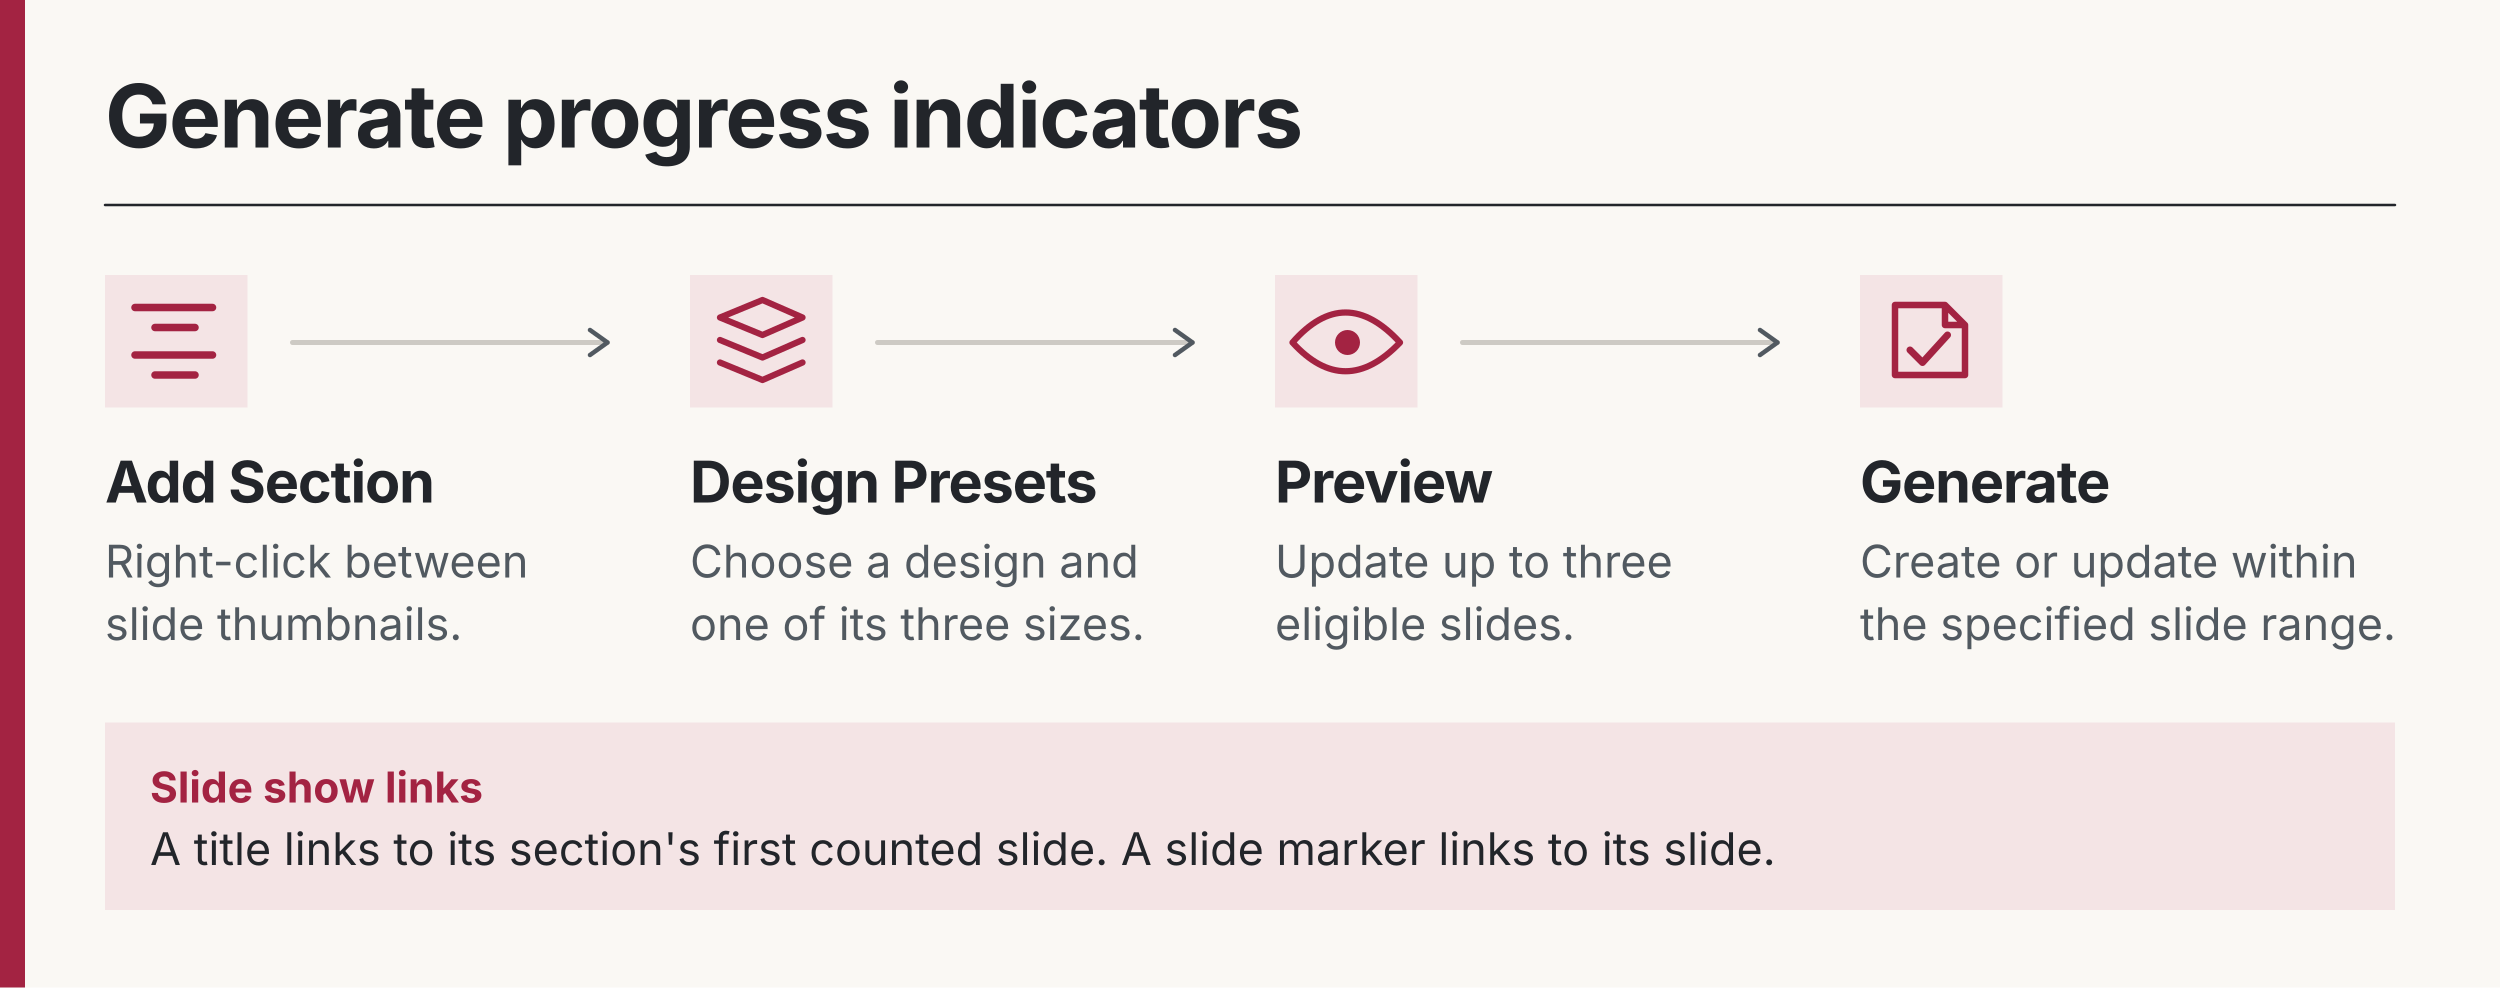
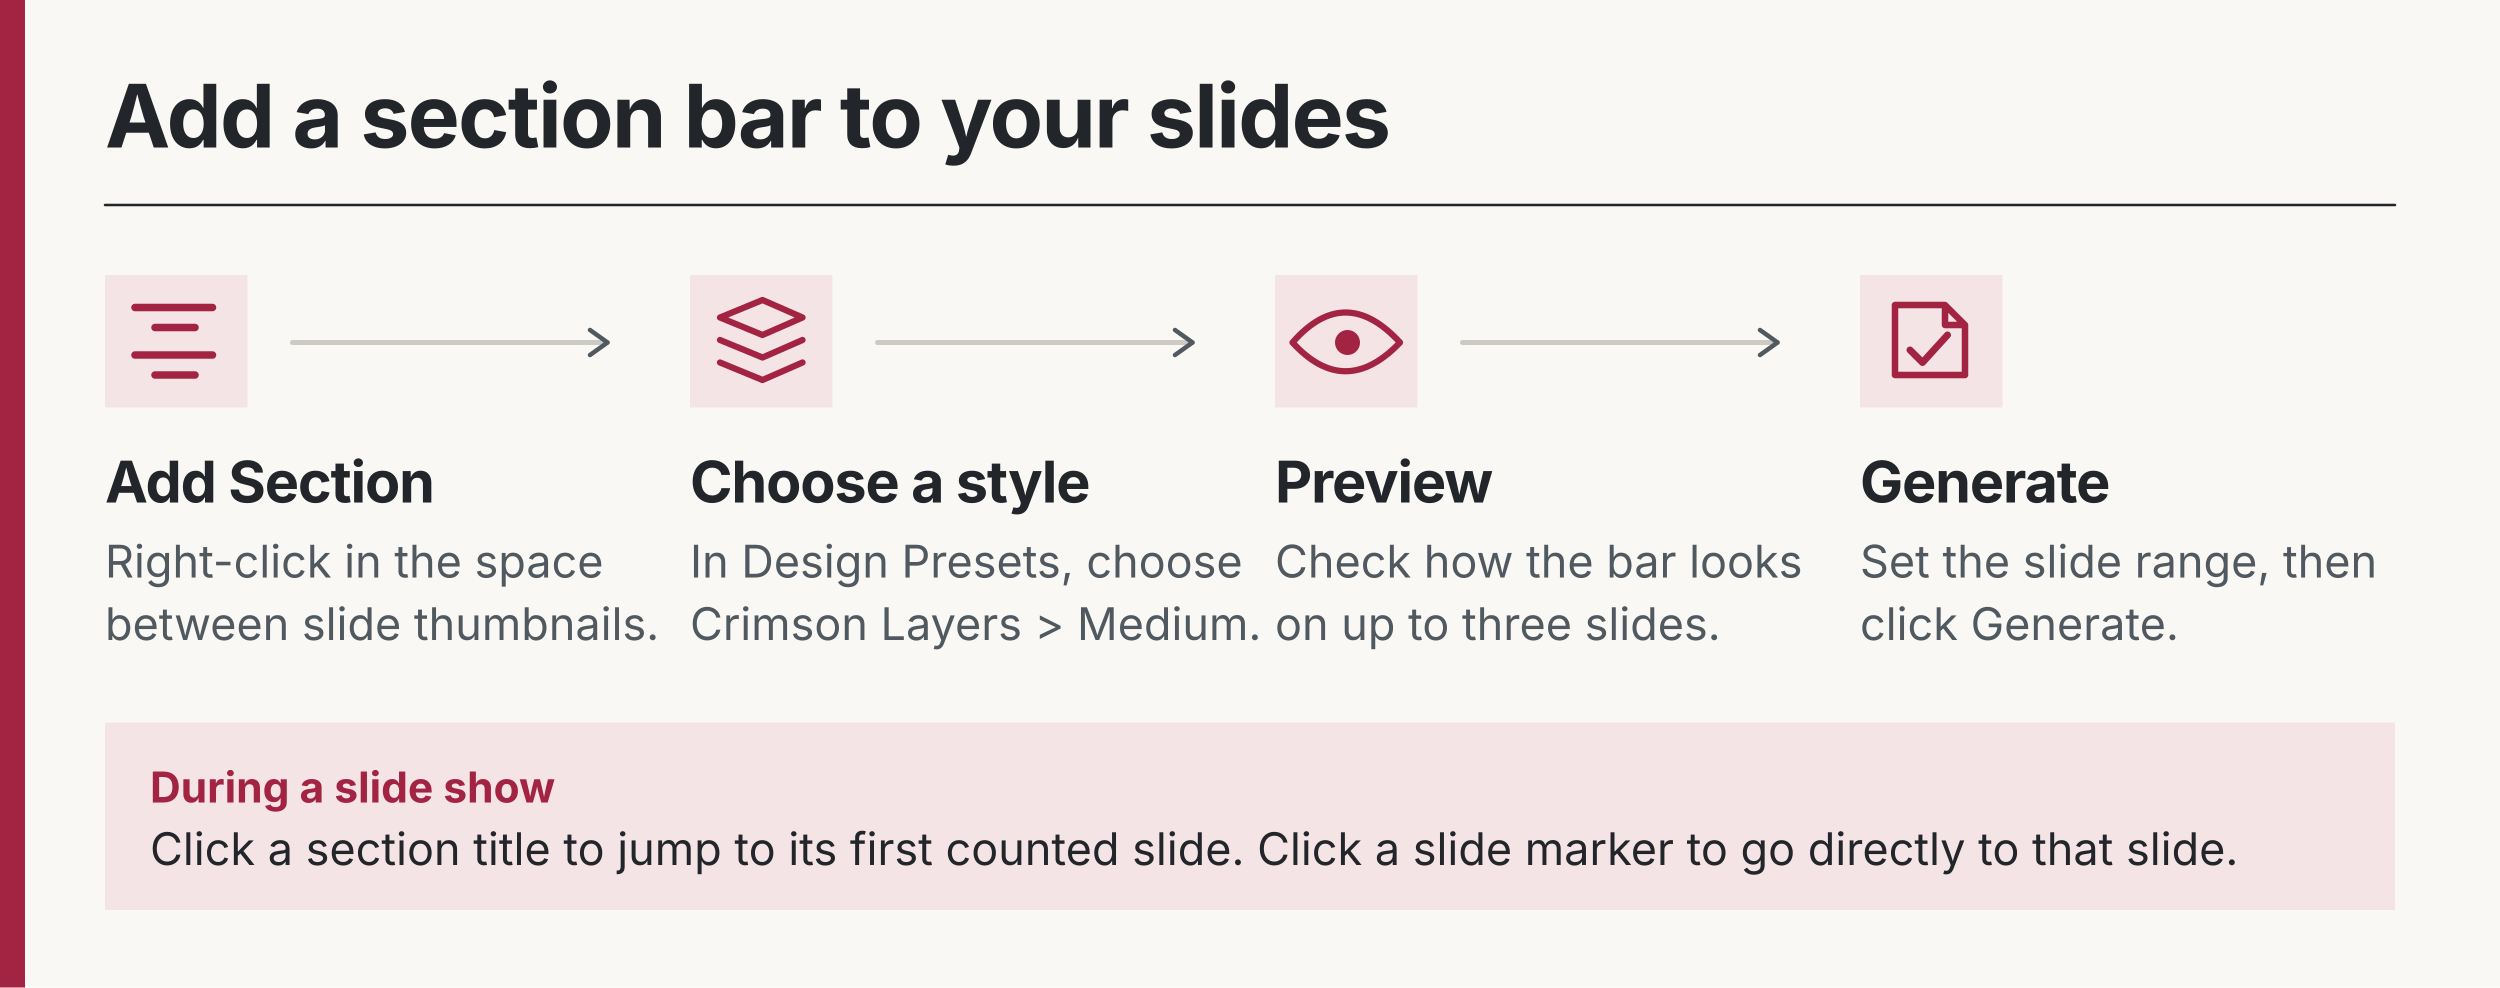
<svg xmlns="http://www.w3.org/2000/svg" viewBox="0 0 1000 395" width="1000" height="395" role="img" aria-labelledby="title desc" xml:lang="en">
  <rect x="0" y="0" width="1000" height="395" rx="0" fill="#FAF8F4" />
  <rect x="0" y="0" width="10" height="395" rx="0" fill="#A32342" />
-   <text x="42" y="59" fill="#22252A" font-family="Inter,Arial,Helvetica,'Microsoft YaHei','PingFang SC','Noto Sans CJK SC',sans-serif" font-size="35" font-weight="700" letter-spacing="-0.7" text-anchor="start">Generate progress indicators</text>
+   <text x="42" y="59" fill="#22252A" font-family="Inter,Arial,Helvetica,'Microsoft YaHei','PingFang SC','Noto Sans CJK SC',sans-serif" font-size="35" font-weight="700" letter-spacing="-0.7" text-anchor="start">Add a section bar to your slides</text>
  <path d="M42 82L958 82" fill="none" stroke="#22252A" stroke-width="1" stroke-linejoin="round" stroke-linecap="round" />
  <g transform="translate(42 110)">
    <rect x="0" y="0" width="57" height="53" rx="0" fill="#F4E4E5" />
    <path d="M12 13H43M20 21H36M12 32H43M20 40H36" fill="none" stroke="#A32342" stroke-width="3" stroke-linejoin="round" stroke-linecap="round" />
  </g>
  <path d="M117 137L243 137" fill="none" stroke="#CDCAC4" stroke-width="2" stroke-linejoin="round" stroke-linecap="round" />
  <path d="M236 132L243 137L236 142" fill="none" stroke="#515960" stroke-width="1.8" stroke-linejoin="round" stroke-linecap="round" />
  <text x="42" y="201" fill="#22252A" font-family="Inter,Arial,Helvetica,'Microsoft YaHei','PingFang SC','Noto Sans CJK SC',sans-serif" font-size="23" font-weight="680" letter-spacing="-0.45" text-anchor="start">Add Section</text>
-   <text x="42" y="231" fill="#515960" font-family="Inter,Arial,Helvetica,'Microsoft YaHei','PingFang SC','Noto Sans CJK SC',sans-serif" font-size="18" font-weight="400" letter-spacing="0" text-anchor="start">Right-click between</text>
-   <text x="42" y="256" fill="#515960" font-family="Inter,Arial,Helvetica,'Microsoft YaHei','PingFang SC','Noto Sans CJK SC',sans-serif" font-size="18" font-weight="400" letter-spacing="0" text-anchor="start">slide thumbnails.</text>
+   <text x="42" y="231" fill="#515960" font-family="Inter,Arial,Helvetica,'Microsoft YaHei','PingFang SC','Noto Sans CJK SC',sans-serif" font-size="18" font-weight="400" letter-spacing="0" text-anchor="start">Right-click in the space</text>
+   <text x="42" y="256" fill="#515960" font-family="Inter,Arial,Helvetica,'Microsoft YaHei','PingFang SC','Noto Sans CJK SC',sans-serif" font-size="18" font-weight="400" letter-spacing="0" text-anchor="start">between slide thumbnails.</text>
  <g transform="translate(276 110)">
    <rect x="0" y="0" width="57" height="53" rx="0" fill="#F4E4E5" />
    <path d="M12 17L29 10L45 17L29 24ZM12 26L29 33L45 26M12 35L29 42L45 35" fill="none" stroke="#A32342" stroke-width="2.5" stroke-linejoin="round" stroke-linecap="round" />
  </g>
  <path d="M351 137L477 137" fill="none" stroke="#CDCAC4" stroke-width="2" stroke-linejoin="round" stroke-linecap="round" />
  <path d="M470 132L477 137L470 142" fill="none" stroke="#515960" stroke-width="1.8" stroke-linejoin="round" stroke-linecap="round" />
-   <text x="276" y="201" fill="#22252A" font-family="Inter,Arial,Helvetica,'Microsoft YaHei','PingFang SC','Noto Sans CJK SC',sans-serif" font-size="23" font-weight="680" letter-spacing="-0.45" text-anchor="start">Design Presets</text>
-   <text x="276" y="231" fill="#515960" font-family="Inter,Arial,Helvetica,'Microsoft YaHei','PingFang SC','Noto Sans CJK SC',sans-serif" font-size="18" font-weight="400" letter-spacing="0" text-anchor="start">Choose a design and</text>
-   <text x="276" y="256" fill="#515960" font-family="Inter,Arial,Helvetica,'Microsoft YaHei','PingFang SC','Noto Sans CJK SC',sans-serif" font-size="18" font-weight="400" letter-spacing="0" text-anchor="start">one of its three sizes.</text>
+   <text x="276" y="201" fill="#22252A" font-family="Inter,Arial,Helvetica,'Microsoft YaHei','PingFang SC','Noto Sans CJK SC',sans-serif" font-size="23" font-weight="680" letter-spacing="-0.45" text-anchor="start">Choose a style</text>
+   <text x="276" y="231" fill="#515960" font-family="Inter,Arial,Helvetica,'Microsoft YaHei','PingFang SC','Noto Sans CJK SC',sans-serif" font-size="18" font-weight="400" letter-spacing="0" text-anchor="start">In Design Presets, choose</text>
+   <text x="276" y="256" fill="#515960" font-family="Inter,Arial,Helvetica,'Microsoft YaHei','PingFang SC','Noto Sans CJK SC',sans-serif" font-size="18" font-weight="400" letter-spacing="0" text-anchor="start">Crimson Layers &gt; Medium.</text>
  <g transform="translate(510 110)">
    <rect x="0" y="0" width="57" height="53" rx="0" fill="#F4E4E5" />
    <path d="M7 27Q28 3 50 27Q28 50 7 27Z" fill="none" stroke="#A32342" stroke-width="2.5" stroke-linejoin="round" stroke-linecap="round" />
    <circle cx="29" cy="27" r="5" fill="#A32342" />
  </g>
  <path d="M585 137L711 137" fill="none" stroke="#CDCAC4" stroke-width="2" stroke-linejoin="round" stroke-linecap="round" />
  <path d="M704 132L711 137L704 142" fill="none" stroke="#515960" stroke-width="1.8" stroke-linejoin="round" stroke-linecap="round" />
  <text x="510" y="201" fill="#22252A" font-family="Inter,Arial,Helvetica,'Microsoft YaHei','PingFang SC','Noto Sans CJK SC',sans-serif" font-size="23" font-weight="680" letter-spacing="-0.45" text-anchor="start">Preview</text>
-   <text x="510" y="231" fill="#515960" font-family="Inter,Arial,Helvetica,'Microsoft YaHei','PingFang SC','Noto Sans CJK SC',sans-serif" font-size="18" font-weight="400" letter-spacing="0" text-anchor="start">Update up to three</text>
-   <text x="510" y="256" fill="#515960" font-family="Inter,Arial,Helvetica,'Microsoft YaHei','PingFang SC','Noto Sans CJK SC',sans-serif" font-size="18" font-weight="400" letter-spacing="0" text-anchor="start">eligible slides.</text>
+   <text x="510" y="231" fill="#515960" font-family="Inter,Arial,Helvetica,'Microsoft YaHei','PingFang SC','Noto Sans CJK SC',sans-serif" font-size="18" font-weight="400" letter-spacing="0" text-anchor="start">Check how the bar looks</text>
+   <text x="510" y="256" fill="#515960" font-family="Inter,Arial,Helvetica,'Microsoft YaHei','PingFang SC','Noto Sans CJK SC',sans-serif" font-size="18" font-weight="400" letter-spacing="0" text-anchor="start">on up to three slides.</text>
  <g transform="translate(744 110)">
    <rect x="0" y="0" width="57" height="53" rx="0" fill="#F4E4E5" />
    <path d="M14 12H34L42 20V40H14ZM34 12V20H42" fill="none" stroke="#A32342" stroke-width="2.6" stroke-linejoin="round" stroke-linecap="round" />
    <path d="M20 30L25 35L35 24" fill="none" stroke="#A32342" stroke-width="2.8" stroke-linejoin="round" stroke-linecap="round" />
  </g>
  <text x="744" y="201" fill="#22252A" font-family="Inter,Arial,Helvetica,'Microsoft YaHei','PingFang SC','Noto Sans CJK SC',sans-serif" font-size="23" font-weight="680" letter-spacing="-0.45" text-anchor="start">Generate</text>
-   <text x="744" y="231" fill="#515960" font-family="Inter,Arial,Helvetica,'Microsoft YaHei','PingFang SC','Noto Sans CJK SC',sans-serif" font-size="18" font-weight="400" letter-spacing="0" text-anchor="start">Create or update within</text>
-   <text x="744" y="256" fill="#515960" font-family="Inter,Arial,Helvetica,'Microsoft YaHei','PingFang SC','Noto Sans CJK SC',sans-serif" font-size="18" font-weight="400" letter-spacing="0" text-anchor="start">the specified slide range.</text>
+   <text x="744" y="231" fill="#515960" font-family="Inter,Arial,Helvetica,'Microsoft YaHei','PingFang SC','Noto Sans CJK SC',sans-serif" font-size="18" font-weight="400" letter-spacing="0" text-anchor="start">Set the slide range, then</text>
+   <text x="744" y="256" fill="#515960" font-family="Inter,Arial,Helvetica,'Microsoft YaHei','PingFang SC','Noto Sans CJK SC',sans-serif" font-size="18" font-weight="400" letter-spacing="0" text-anchor="start">click Generate.</text>
  <rect x="42" y="289" width="916" height="75" rx="0" fill="#F4E4E5" />
-   <text x="60" y="321" fill="#A32342" font-family="Inter,Arial,Helvetica,'Microsoft YaHei','PingFang SC','Noto Sans CJK SC',sans-serif" font-size="17" font-weight="680" letter-spacing="0" text-anchor="start">Slide show links</text>
-   <text x="60" y="346" fill="#22252A" font-family="Inter,Arial,Helvetica,'Microsoft YaHei','PingFang SC','Noto Sans CJK SC',sans-serif" font-size="18" font-weight="400" letter-spacing="0" text-anchor="start">A title links to its section's first counted slide. A slide marker links to its slide.</text>
+   <text x="60" y="321" fill="#A32342" font-family="Inter,Arial,Helvetica,'Microsoft YaHei','PingFang SC','Noto Sans CJK SC',sans-serif" font-size="17" font-weight="680" letter-spacing="0" text-anchor="start">During a slide show</text>
+   <text x="60" y="346" fill="#22252A" font-family="Inter,Arial,Helvetica,'Microsoft YaHei','PingFang SC','Noto Sans CJK SC',sans-serif" font-size="18" font-weight="400" letter-spacing="0" text-anchor="start">Click a section title to jump to its first counted slide. Click a slide marker to go directly to that slide.</text>
</svg>
